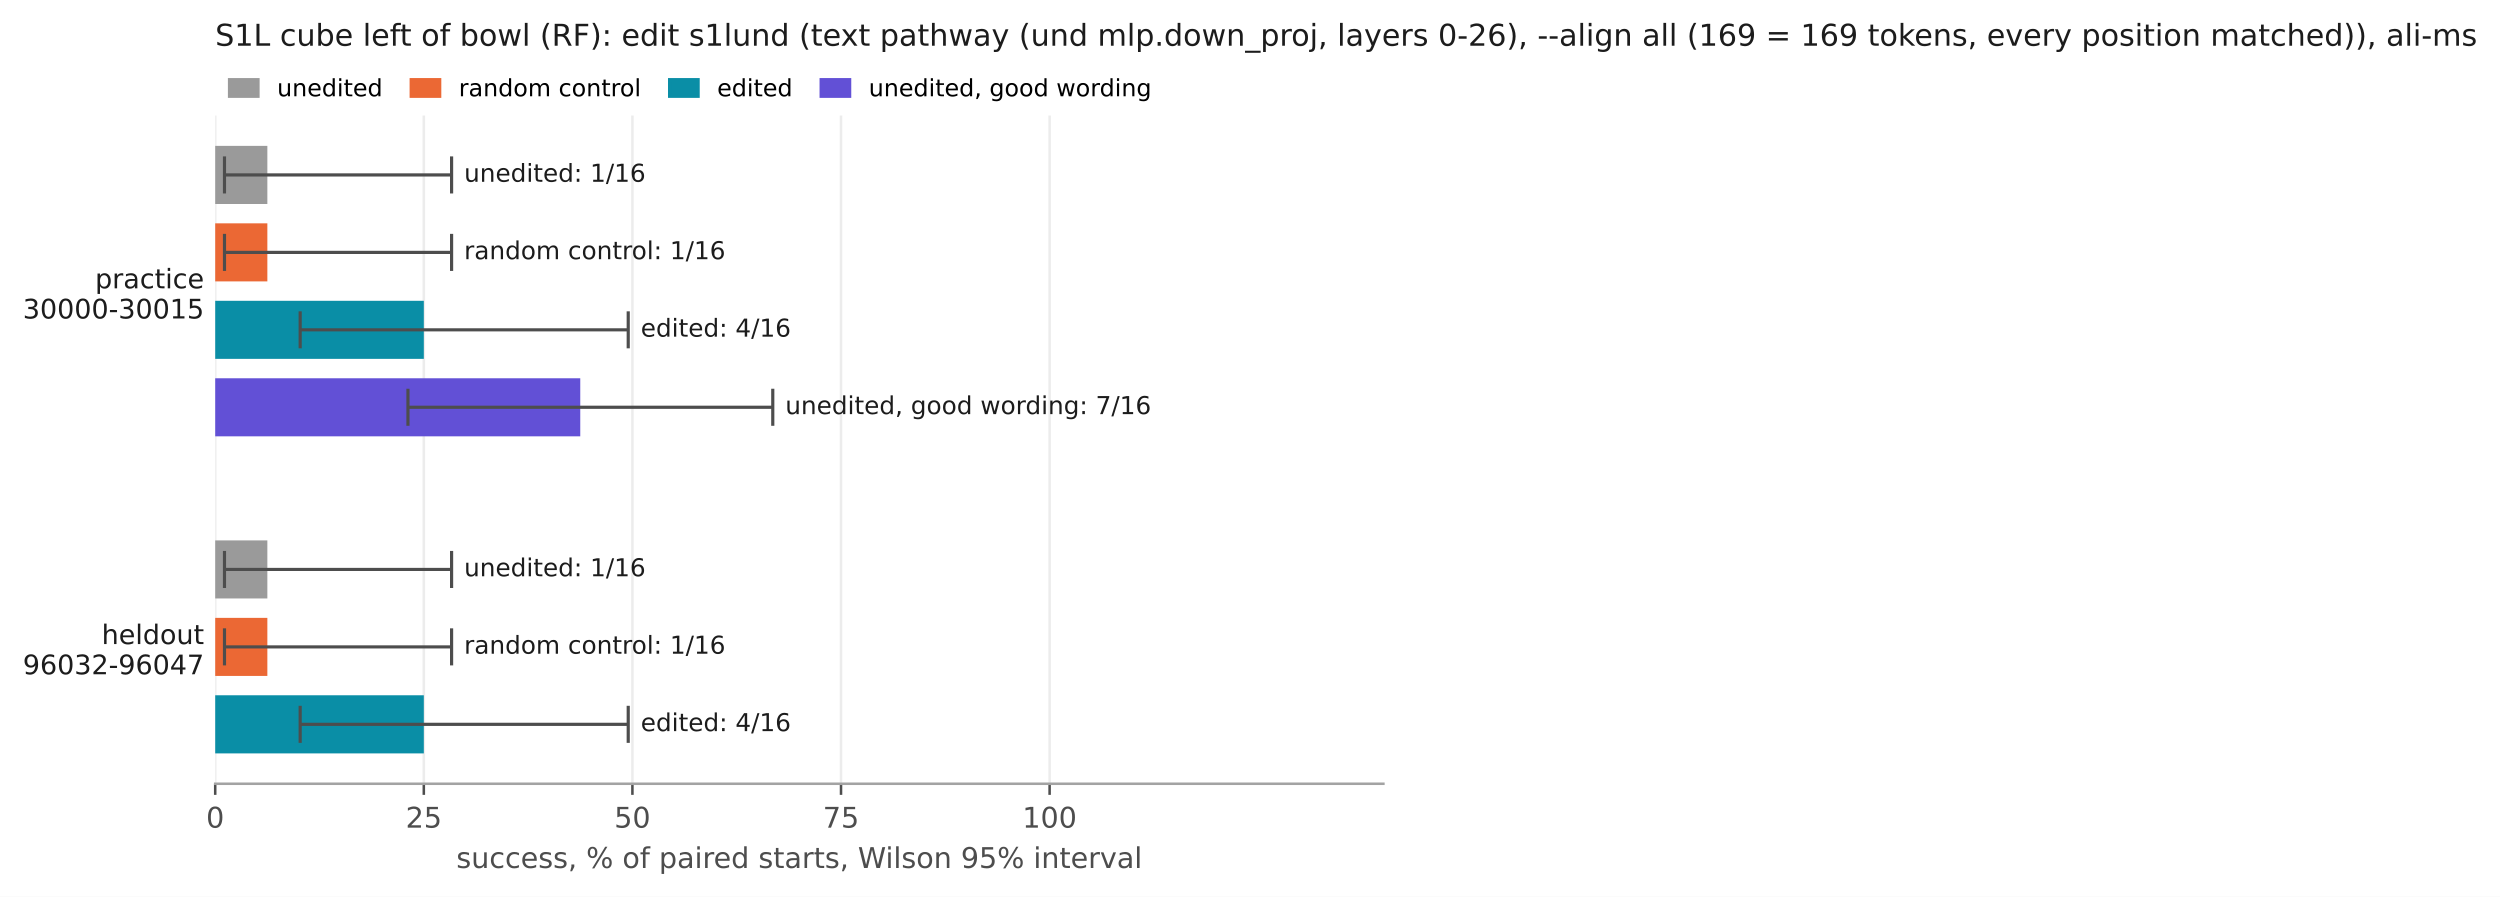
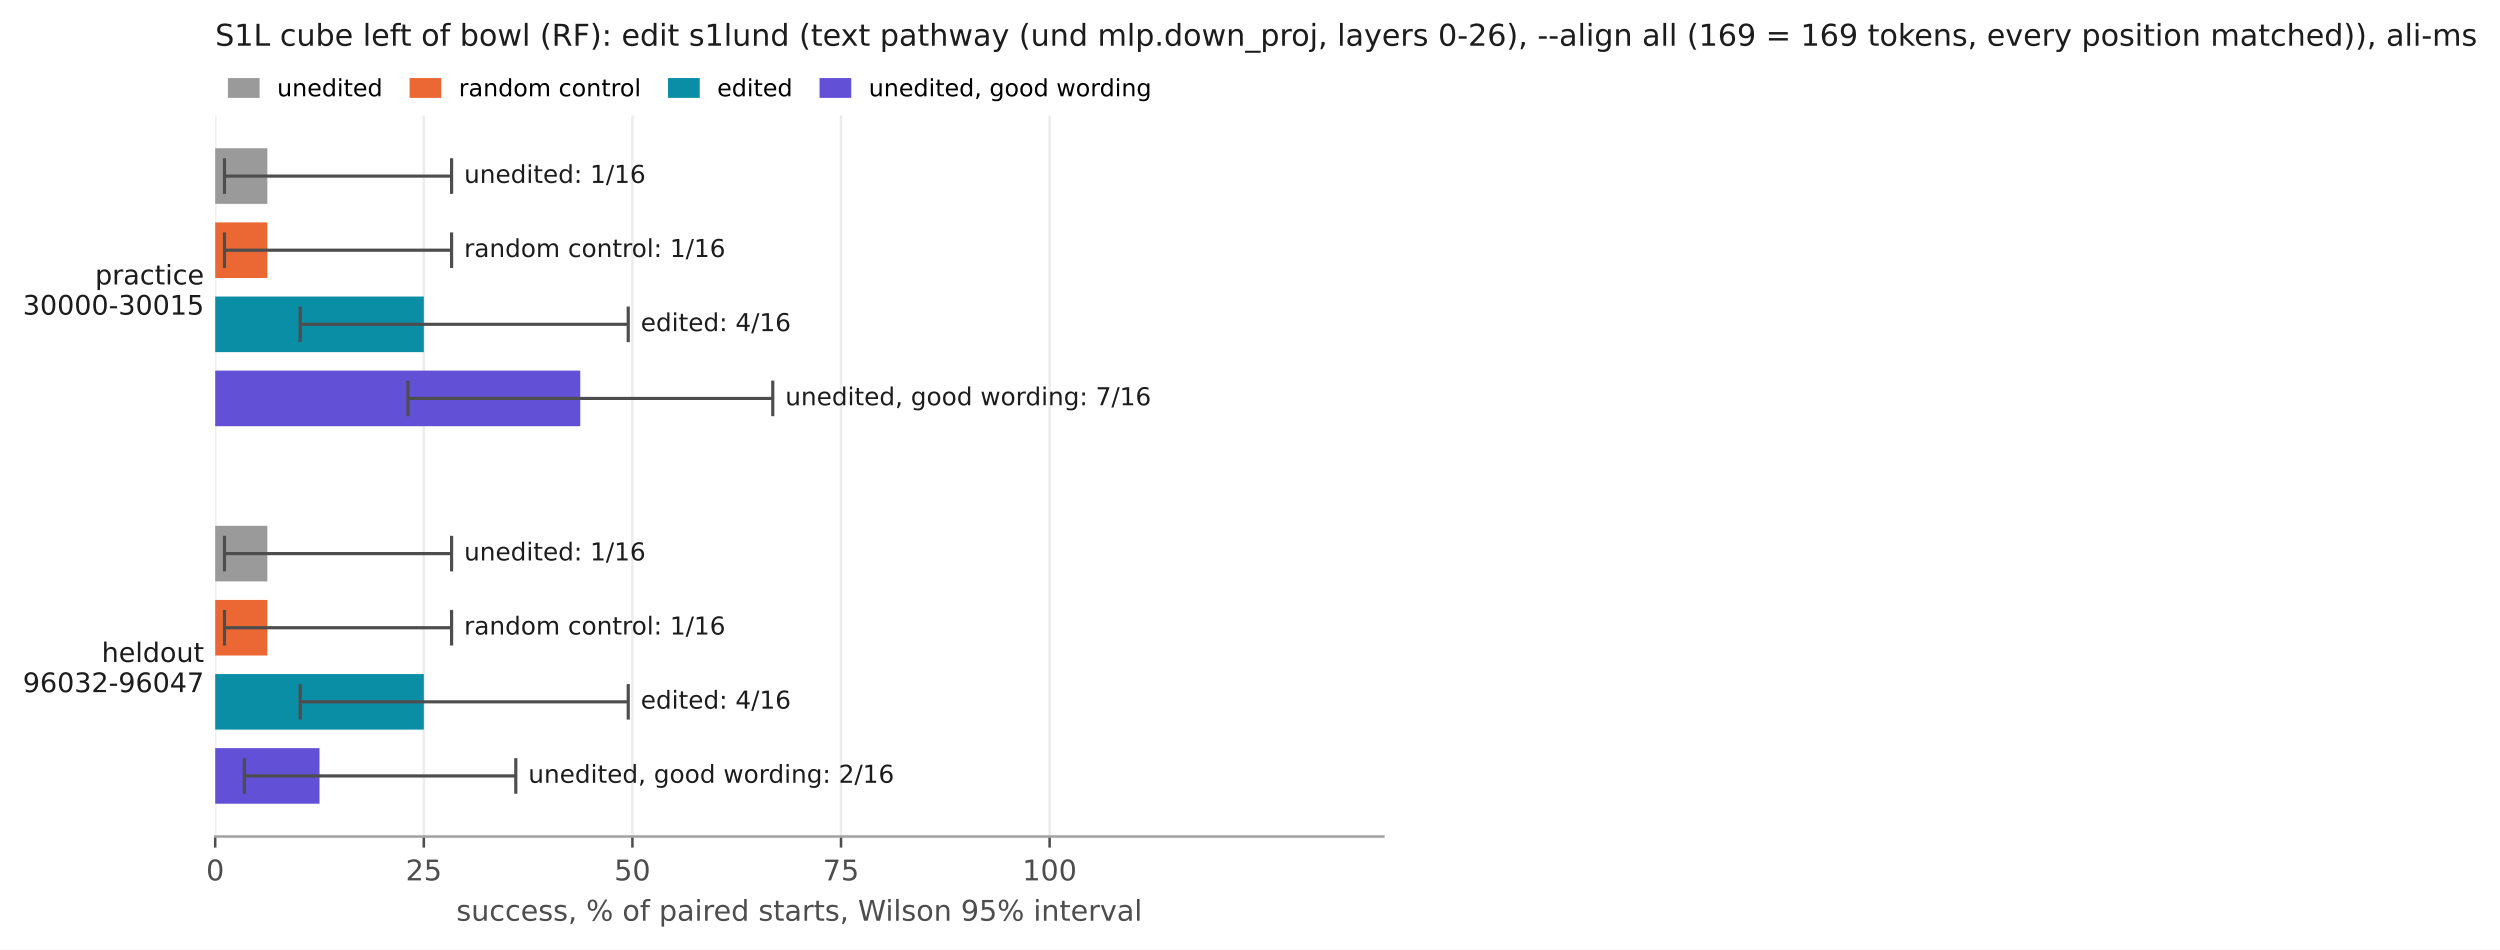
- <svg xmlns="http://www.w3.org/2000/svg" xmlns:xlink="http://www.w3.org/1999/xlink" width="788.158pt" height="282.711pt" viewBox="0 0 788.158 282.711" version="1.1">
+ <svg xmlns="http://www.w3.org/2000/svg" xmlns:xlink="http://www.w3.org/1999/xlink" width="788.158pt" height="299.343pt" viewBox="0 0 788.158 299.343" version="1.1">
  <defs>
    <style type="text/css">*{stroke-linejoin: round; stroke-linecap: butt}</style>
  </defs>
  <g id="figure_1">
    <g id="patch_1">
-       <path d="M 0 282.711  L 788.158 282.711  L 788.158 0  L 0 0  z " style="fill: #ffffff" />
+       <path d="M 0 299.343  L 788.158 299.343  L 788.158 -0  L 0 -0  z " style="fill: #ffffff" />
    </g>
    <g id="axes_1">
      <g id="patch_2">
-         <path d="M 67.848 247.091  L 436.128 247.091  L 436.128 36.419  L 67.848 36.419  z " style="fill: #ffffff" />
+         <path d="M 67.848 263.723  L 436.128 263.723  L 436.128 36.419  L 67.848 36.419  z " style="fill: #ffffff" />
      </g>
      <g id="matplotlib.axis_1">
        <g id="xtick_1">
          <g id="line2d_1">
-             <path d="M 67.848 247.091  L 67.848 36.419  " clip-path="url(#p327906c061)" style="fill: none; stroke: #ececec; stroke-width: 0.8; stroke-linecap: square" />
+             <path d="M 67.848 263.723  L 67.848 36.419  " clip-path="url(#pe59f158989)" style="fill: none; stroke: #ececec; stroke-width: 0.8; stroke-linecap: square" />
          </g>
          <g id="line2d_2">
            <defs>
-               <path id="m30cd6e486e" d="M 0 0  L 0 3.5  " style="stroke: #4d4d4d; stroke-width: 0.8" />
+               <path id="m38c358d245" d="M 0 0  L 0 3.5  " style="stroke: #4d4d4d; stroke-width: 0.8" />
            </defs>
            <g>
-               <use xlink:href="#m30cd6e486e" x="67.848" y="247.091" style="fill: #4d4d4d; stroke: #4d4d4d; stroke-width: 0.8" />
+               <use xlink:href="#m38c358d245" x="67.848" y="263.723" style="fill: #4d4d4d; stroke: #4d4d4d; stroke-width: 0.8" />
            </g>
          </g>
          <g id="text_1">
-             <text style="font-size: 9px; font-family: 'DejaVu Sans'; text-anchor: middle; fill: #4d4d4d" x="67.848" y="260.929" transform="rotate(-0 67.84789 260.9291)">0</text>
+             <text style="font-size: 9px; font-family: 'DejaVu Sans'; text-anchor: middle; fill: #4d4d4d" x="67.848" y="277.561" transform="rotate(-0 67.84789 277.5611)">0</text>
          </g>
        </g>
        <g id="xtick_2">
          <g id="line2d_3">
-             <path d="M 133.612 247.091  L 133.612 36.419  " clip-path="url(#p327906c061)" style="fill: none; stroke: #ececec; stroke-width: 0.8; stroke-linecap: square" />
+             <path d="M 133.612 263.723  L 133.612 36.419  " clip-path="url(#pe59f158989)" style="fill: none; stroke: #ececec; stroke-width: 0.8; stroke-linecap: square" />
          </g>
          <g id="line2d_4">
            <g>
-               <use xlink:href="#m30cd6e486e" x="133.612" y="247.091" style="fill: #4d4d4d; stroke: #4d4d4d; stroke-width: 0.8" />
+               <use xlink:href="#m38c358d245" x="133.612" y="263.723" style="fill: #4d4d4d; stroke: #4d4d4d; stroke-width: 0.8" />
            </g>
          </g>
          <g id="text_2">
-             <text style="font-size: 9px; font-family: 'DejaVu Sans'; text-anchor: middle; fill: #4d4d4d" x="133.612" y="260.929" transform="rotate(-0 133.6122 260.9291)">25</text>
+             <text style="font-size: 9px; font-family: 'DejaVu Sans'; text-anchor: middle; fill: #4d4d4d" x="133.612" y="277.561" transform="rotate(-0 133.6122 277.5611)">25</text>
          </g>
        </g>
        <g id="xtick_3">
          <g id="line2d_5">
-             <path d="M 199.376 247.091  L 199.376 36.419  " clip-path="url(#p327906c061)" style="fill: none; stroke: #ececec; stroke-width: 0.8; stroke-linecap: square" />
+             <path d="M 199.376 263.723  L 199.376 36.419  " clip-path="url(#pe59f158989)" style="fill: none; stroke: #ececec; stroke-width: 0.8; stroke-linecap: square" />
          </g>
          <g id="line2d_6">
            <g>
-               <use xlink:href="#m30cd6e486e" x="199.376" y="247.091" style="fill: #4d4d4d; stroke: #4d4d4d; stroke-width: 0.8" />
+               <use xlink:href="#m38c358d245" x="199.376" y="263.723" style="fill: #4d4d4d; stroke: #4d4d4d; stroke-width: 0.8" />
            </g>
          </g>
          <g id="text_3">
-             <text style="font-size: 9px; font-family: 'DejaVu Sans'; text-anchor: middle; fill: #4d4d4d" x="199.376" y="260.929" transform="rotate(-0 199.3765 260.9291)">50</text>
+             <text style="font-size: 9px; font-family: 'DejaVu Sans'; text-anchor: middle; fill: #4d4d4d" x="199.376" y="277.561" transform="rotate(-0 199.3765 277.5611)">50</text>
          </g>
        </g>
        <g id="xtick_4">
          <g id="line2d_7">
-             <path d="M 265.141 247.091  L 265.141 36.419  " clip-path="url(#p327906c061)" style="fill: none; stroke: #ececec; stroke-width: 0.8; stroke-linecap: square" />
+             <path d="M 265.141 263.723  L 265.141 36.419  " clip-path="url(#pe59f158989)" style="fill: none; stroke: #ececec; stroke-width: 0.8; stroke-linecap: square" />
          </g>
          <g id="line2d_8">
            <g>
-               <use xlink:href="#m30cd6e486e" x="265.141" y="247.091" style="fill: #4d4d4d; stroke: #4d4d4d; stroke-width: 0.8" />
+               <use xlink:href="#m38c358d245" x="265.141" y="263.723" style="fill: #4d4d4d; stroke: #4d4d4d; stroke-width: 0.8" />
            </g>
          </g>
          <g id="text_4">
-             <text style="font-size: 9px; font-family: 'DejaVu Sans'; text-anchor: middle; fill: #4d4d4d" x="265.141" y="260.929" transform="rotate(-0 265.1407 260.9291)">75</text>
+             <text style="font-size: 9px; font-family: 'DejaVu Sans'; text-anchor: middle; fill: #4d4d4d" x="265.141" y="277.561" transform="rotate(-0 265.1407 277.5611)">75</text>
          </g>
        </g>
        <g id="xtick_5">
          <g id="line2d_9">
-             <path d="M 330.905 247.091  L 330.905 36.419  " clip-path="url(#p327906c061)" style="fill: none; stroke: #ececec; stroke-width: 0.8; stroke-linecap: square" />
+             <path d="M 330.905 263.723  L 330.905 36.419  " clip-path="url(#pe59f158989)" style="fill: none; stroke: #ececec; stroke-width: 0.8; stroke-linecap: square" />
          </g>
          <g id="line2d_10">
            <g>
-               <use xlink:href="#m30cd6e486e" x="330.905" y="247.091" style="fill: #4d4d4d; stroke: #4d4d4d; stroke-width: 0.8" />
+               <use xlink:href="#m38c358d245" x="330.905" y="263.723" style="fill: #4d4d4d; stroke: #4d4d4d; stroke-width: 0.8" />
            </g>
          </g>
          <g id="text_5">
-             <text style="font-size: 9px; font-family: 'DejaVu Sans'; text-anchor: middle; fill: #4d4d4d" x="330.905" y="260.929" transform="rotate(-0 330.905 260.9291)">100</text>
+             <text style="font-size: 9px; font-family: 'DejaVu Sans'; text-anchor: middle; fill: #4d4d4d" x="330.905" y="277.561" transform="rotate(-0 330.905 277.5611)">100</text>
          </g>
        </g>
        <g id="text_6">
-           <text style="font-size: 9px; font-family: 'DejaVu Sans'; text-anchor: middle; fill: #4d4d4d" x="251.988" y="273.639" transform="rotate(-0 251.9879 273.6394)">success, % of paired starts, Wilson 95% interval</text>
+           <text style="font-size: 9px; font-family: 'DejaVu Sans'; text-anchor: middle; fill: #4d4d4d" x="251.988" y="290.271" transform="rotate(-0 251.9879 290.2714)">success, % of paired starts, Wilson 95% interval</text>
        </g>
      </g>
      <g id="matplotlib.axis_2">
        <g id="ytick_1">
          <g id="line2d_11" />
          <g id="text_7">
-             <text style="font-size: 8.5px; font-family: 'DejaVu Sans'; fill: #1c1c1c" transform="translate(32.0532 203.0574)">heldout</text>
-             <text style="font-size: 8.5px; font-family: 'DejaVu Sans'; fill: #1c1c1c" transform="translate(7.2 212.5756)">96032-96047</text>
+             <text style="font-size: 8.5px; font-family: 'DejaVu Sans'; fill: #1c1c1c" transform="translate(32.0532 208.696)">heldout</text>
+             <text style="font-size: 8.5px; font-family: 'DejaVu Sans'; fill: #1c1c1c" transform="translate(7.2 218.2142)">96032-96047</text>
          </g>
        </g>
        <g id="ytick_2">
          <g id="line2d_12" />
          <g id="text_8">
-             <text style="font-size: 8.5px; font-family: 'DejaVu Sans'; fill: #1c1c1c" transform="translate(29.97734 90.89232)">practice</text>
-             <text style="font-size: 8.5px; font-family: 'DejaVu Sans'; fill: #1c1c1c" transform="translate(7.2 100.4105)">30000-30015</text>
+             <text style="font-size: 8.5px; font-family: 'DejaVu Sans'; fill: #1c1c1c" transform="translate(29.97734 89.67725)">practice</text>
+             <text style="font-size: 8.5px; font-family: 'DejaVu Sans'; fill: #1c1c1c" transform="translate(7.2 99.19539)">30000-30015</text>
          </g>
        </g>
      </g>
      <g id="patch_3">
-         <path d="M 67.848 237.515  L 133.612 237.515  L 133.612 219.202  L 67.848 219.202  z " clip-path="url(#p327906c061)" style="fill: #0a8ea6" />
+         <path d="M 67.848 253.391  L 100.73 253.391  L 100.73 235.866  L 67.848 235.866  z " clip-path="url(#pe59f158989)" style="fill: #6250d6" />
      </g>
      <g id="patch_4">
-         <path d="M 67.848 213.098  L 84.289 213.098  L 84.289 194.785  L 67.848 194.785  z " clip-path="url(#p327906c061)" style="fill: #eb6834" />
+         <path d="M 67.848 230.025  L 133.612 230.025  L 133.612 212.501  L 67.848 212.501  z " clip-path="url(#pe59f158989)" style="fill: #0a8ea6" />
      </g>
      <g id="patch_5">
-         <path d="M 67.848 188.681  L 84.289 188.681  L 84.289 170.368  L 67.848 170.368  z " clip-path="url(#p327906c061)" style="fill: #9a9a9a" />
+         <path d="M 67.848 206.659  L 84.289 206.659  L 84.289 189.135  L 67.848 189.135  z " clip-path="url(#pe59f158989)" style="fill: #eb6834" />
      </g>
      <g id="patch_6">
-         <path d="M 67.848 137.558  L 182.935 137.558  L 182.935 119.245  L 67.848 119.245  z " clip-path="url(#p327906c061)" style="fill: #6250d6" />
+         <path d="M 67.848 183.294  L 84.289 183.294  L 84.289 165.769  L 67.848 165.769  z " clip-path="url(#pe59f158989)" style="fill: #9a9a9a" />
      </g>
      <g id="patch_7">
-         <path d="M 67.848 113.141  L 133.612 113.141  L 133.612 94.828  L 67.848 94.828  z " clip-path="url(#p327906c061)" style="fill: #0a8ea6" />
+         <path d="M 67.848 134.372  L 182.935 134.372  L 182.935 116.847  L 67.848 116.847  z " clip-path="url(#pe59f158989)" style="fill: #6250d6" />
      </g>
      <g id="patch_8">
-         <path d="M 67.848 88.724  L 84.289 88.724  L 84.289 70.411  L 67.848 70.411  z " clip-path="url(#p327906c061)" style="fill: #eb6834" />
+         <path d="M 67.848 111.006  L 133.612 111.006  L 133.612 93.482  L 67.848 93.482  z " clip-path="url(#pe59f158989)" style="fill: #0a8ea6" />
      </g>
      <g id="patch_9">
-         <path d="M 67.848 64.307  L 84.289 64.307  L 84.289 45.995  L 67.848 45.995  z " clip-path="url(#p327906c061)" style="fill: #9a9a9a" />
+         <path d="M 67.848 87.64  L 84.289 87.64  L 84.289 70.116  L 67.848 70.116  z " clip-path="url(#pe59f158989)" style="fill: #eb6834" />
      </g>
      <g id="patch_10">
-         <path d="M 67.848 247.091  L 436.128 247.091  " style="fill: none; stroke: #a3a3a3; stroke-width: 0.8; stroke-linejoin: miter; stroke-linecap: square" />
+         <path d="M 67.848 64.275  L 84.289 64.275  L 84.289 46.751  L 67.848 46.751  z " clip-path="url(#pe59f158989)" style="fill: #9a9a9a" />
+       </g>
+       <g id="patch_11">
+         <path d="M 67.848 263.723  L 436.128 263.723  " style="fill: none; stroke: #a3a3a3; stroke-width: 0.8; stroke-linejoin: miter; stroke-linecap: square" />
      </g>
      <g id="line2d_13">
-         <path d="M 94.633 228.358  L 198.057 228.358  " clip-path="url(#p327906c061)" style="fill: none; stroke: #4d4d4d" />
+         <path d="M 77.049 244.628  L 162.609 244.628  " clip-path="url(#pe59f158989)" style="fill: none; stroke: #4d4d4d" />
      </g>
      <g id="line2d_14">
-         <path d="M 94.633 233.699  L 94.633 223.017  " clip-path="url(#p327906c061)" style="fill: none; stroke: #4d4d4d; stroke-linecap: square" />
+         <path d="M 77.049 249.74  L 77.049 239.517  " clip-path="url(#pe59f158989)" style="fill: none; stroke: #4d4d4d; stroke-linecap: square" />
      </g>
      <g id="line2d_15">
-         <path d="M 198.057 233.699  L 198.057 223.017  " clip-path="url(#p327906c061)" style="fill: none; stroke: #4d4d4d; stroke-linecap: square" />
+         <path d="M 162.609 249.74  L 162.609 239.517  " clip-path="url(#pe59f158989)" style="fill: none; stroke: #4d4d4d; stroke-linecap: square" />
      </g>
      <g id="text_9">
-         <text style="font-size: 7.8px; font-family: 'DejaVu Sans'; text-anchor: start; fill: #1c1c1c" x="202.003" y="230.51" transform="rotate(-0 202.0026 230.5105)">edited: 4/16</text>
+         <text style="font-size: 7.8px; font-family: 'DejaVu Sans'; text-anchor: start; fill: #1c1c1c" x="166.554" y="246.781" transform="rotate(-0 166.5544 246.7807)">unedited, good wording: 2/16</text>
      </g>
      <g id="line2d_16">
-         <path d="M 70.773 203.941  L 142.369 203.941  " clip-path="url(#p327906c061)" style="fill: none; stroke: #4d4d4d" />
+         <path d="M 94.633 221.263  L 198.057 221.263  " clip-path="url(#pe59f158989)" style="fill: none; stroke: #4d4d4d" />
      </g>
      <g id="line2d_17">
-         <path d="M 70.773 209.282  L 70.773 198.6  " clip-path="url(#p327906c061)" style="fill: none; stroke: #4d4d4d; stroke-linecap: square" />
+         <path d="M 94.633 226.374  L 94.633 216.152  " clip-path="url(#pe59f158989)" style="fill: none; stroke: #4d4d4d; stroke-linecap: square" />
      </g>
      <g id="line2d_18">
-         <path d="M 142.369 209.282  L 142.369 198.6  " clip-path="url(#p327906c061)" style="fill: none; stroke: #4d4d4d; stroke-linecap: square" />
+         <path d="M 198.057 226.374  L 198.057 216.152  " clip-path="url(#pe59f158989)" style="fill: none; stroke: #4d4d4d; stroke-linecap: square" />
      </g>
      <g id="text_10">
-         <text style="font-size: 7.8px; font-family: 'DejaVu Sans'; text-anchor: start; fill: #1c1c1c" x="146.315" y="206.094" transform="rotate(-0 146.3145 206.0936)">random control: 1/16</text>
+         <text style="font-size: 7.8px; font-family: 'DejaVu Sans'; text-anchor: start; fill: #1c1c1c" x="202.003" y="223.415" transform="rotate(-0 202.0026 223.4151)">edited: 4/16</text>
      </g>
      <g id="line2d_19">
-         <path d="M 70.773 179.524  L 142.369 179.524  " clip-path="url(#p327906c061)" style="fill: none; stroke: #4d4d4d" />
+         <path d="M 70.773 197.897  L 142.369 197.897  " clip-path="url(#pe59f158989)" style="fill: none; stroke: #4d4d4d" />
      </g>
      <g id="line2d_20">
-         <path d="M 70.773 184.866  L 70.773 174.183  " clip-path="url(#p327906c061)" style="fill: none; stroke: #4d4d4d; stroke-linecap: square" />
+         <path d="M 70.773 203.008  L 70.773 192.786  " clip-path="url(#pe59f158989)" style="fill: none; stroke: #4d4d4d; stroke-linecap: square" />
      </g>
      <g id="line2d_21">
-         <path d="M 142.369 184.866  L 142.369 174.183  " clip-path="url(#p327906c061)" style="fill: none; stroke: #4d4d4d; stroke-linecap: square" />
+         <path d="M 142.369 203.008  L 142.369 192.786  " clip-path="url(#pe59f158989)" style="fill: none; stroke: #4d4d4d; stroke-linecap: square" />
      </g>
      <g id="text_11">
-         <text style="font-size: 7.8px; font-family: 'DejaVu Sans'; text-anchor: start; fill: #1c1c1c" x="146.315" y="181.677" transform="rotate(-0 146.3145 181.6767)">unedited: 1/16</text>
+         <text style="font-size: 7.8px; font-family: 'DejaVu Sans'; text-anchor: start; fill: #1c1c1c" x="146.315" y="200.049" transform="rotate(-0 146.3145 200.0494)">random control: 1/16</text>
      </g>
      <g id="line2d_22">
-         <path d="M 128.611 128.402  L 243.626 128.402  " clip-path="url(#p327906c061)" style="fill: none; stroke: #4d4d4d" />
+         <path d="M 70.773 174.531  L 142.369 174.531  " clip-path="url(#pe59f158989)" style="fill: none; stroke: #4d4d4d" />
      </g>
      <g id="line2d_23">
-         <path d="M 128.611 133.743  L 128.611 123.06  " clip-path="url(#p327906c061)" style="fill: none; stroke: #4d4d4d; stroke-linecap: square" />
+         <path d="M 70.773 179.643  L 70.773 169.42  " clip-path="url(#pe59f158989)" style="fill: none; stroke: #4d4d4d; stroke-linecap: square" />
      </g>
      <g id="line2d_24">
-         <path d="M 243.626 133.743  L 243.626 123.06  " clip-path="url(#p327906c061)" style="fill: none; stroke: #4d4d4d; stroke-linecap: square" />
+         <path d="M 142.369 179.643  L 142.369 169.42  " clip-path="url(#pe59f158989)" style="fill: none; stroke: #4d4d4d; stroke-linecap: square" />
      </g>
      <g id="text_12">
-         <text style="font-size: 7.8px; font-family: 'DejaVu Sans'; text-anchor: start; fill: #1c1c1c" x="247.572" y="130.554" transform="rotate(-0 247.5723 130.5538)">unedited, good wording: 7/16</text>
+         <text style="font-size: 7.8px; font-family: 'DejaVu Sans'; text-anchor: start; fill: #1c1c1c" x="146.315" y="176.684" transform="rotate(-0 146.3145 176.6837)">unedited: 1/16</text>
      </g>
      <g id="line2d_25">
-         <path d="M 94.633 103.985  L 198.057 103.985  " clip-path="url(#p327906c061)" style="fill: none; stroke: #4d4d4d" />
+         <path d="M 128.611 125.61  L 243.626 125.61  " clip-path="url(#pe59f158989)" style="fill: none; stroke: #4d4d4d" />
      </g>
      <g id="line2d_26">
-         <path d="M 94.633 109.326  L 94.633 98.643  " clip-path="url(#p327906c061)" style="fill: none; stroke: #4d4d4d; stroke-linecap: square" />
+         <path d="M 128.611 130.721  L 128.611 120.498  " clip-path="url(#pe59f158989)" style="fill: none; stroke: #4d4d4d; stroke-linecap: square" />
      </g>
      <g id="line2d_27">
-         <path d="M 198.057 109.326  L 198.057 98.643  " clip-path="url(#p327906c061)" style="fill: none; stroke: #4d4d4d; stroke-linecap: square" />
+         <path d="M 243.626 130.721  L 243.626 120.498  " clip-path="url(#pe59f158989)" style="fill: none; stroke: #4d4d4d; stroke-linecap: square" />
      </g>
      <g id="text_13">
-         <text style="font-size: 7.8px; font-family: 'DejaVu Sans'; text-anchor: start; fill: #1c1c1c" x="202.003" y="106.137" transform="rotate(-0 202.0026 106.1369)">edited: 4/16</text>
+         <text style="font-size: 7.8px; font-family: 'DejaVu Sans'; text-anchor: start; fill: #1c1c1c" x="247.572" y="127.762" transform="rotate(-0 247.5723 127.7619)">unedited, good wording: 7/16</text>
      </g>
      <g id="line2d_28">
-         <path d="M 70.773 79.568  L 142.369 79.568  " clip-path="url(#p327906c061)" style="fill: none; stroke: #4d4d4d" />
+         <path d="M 94.633 102.244  L 198.057 102.244  " clip-path="url(#pe59f158989)" style="fill: none; stroke: #4d4d4d" />
      </g>
      <g id="line2d_29">
-         <path d="M 70.773 84.909  L 70.773 74.227  " clip-path="url(#p327906c061)" style="fill: none; stroke: #4d4d4d; stroke-linecap: square" />
+         <path d="M 94.633 107.355  L 94.633 97.133  " clip-path="url(#pe59f158989)" style="fill: none; stroke: #4d4d4d; stroke-linecap: square" />
      </g>
      <g id="line2d_30">
-         <path d="M 142.369 84.909  L 142.369 74.227  " clip-path="url(#p327906c061)" style="fill: none; stroke: #4d4d4d; stroke-linecap: square" />
+         <path d="M 198.057 107.355  L 198.057 97.133  " clip-path="url(#pe59f158989)" style="fill: none; stroke: #4d4d4d; stroke-linecap: square" />
      </g>
      <g id="text_14">
-         <text style="font-size: 7.8px; font-family: 'DejaVu Sans'; text-anchor: start; fill: #1c1c1c" x="146.315" y="81.72" transform="rotate(-0 146.3145 81.72006)">random control: 1/16</text>
+         <text style="font-size: 7.8px; font-family: 'DejaVu Sans'; text-anchor: start; fill: #1c1c1c" x="202.003" y="104.396" transform="rotate(-0 202.0026 104.3963)">edited: 4/16</text>
      </g>
      <g id="line2d_31">
-         <path d="M 70.773 55.151  L 142.369 55.151  " clip-path="url(#p327906c061)" style="fill: none; stroke: #4d4d4d" />
+         <path d="M 70.773 78.878  L 142.369 78.878  " clip-path="url(#pe59f158989)" style="fill: none; stroke: #4d4d4d" />
      </g>
      <g id="line2d_32">
-         <path d="M 70.773 60.492  L 70.773 49.81  " clip-path="url(#p327906c061)" style="fill: none; stroke: #4d4d4d; stroke-linecap: square" />
+         <path d="M 70.773 83.99  L 70.773 73.767  " clip-path="url(#pe59f158989)" style="fill: none; stroke: #4d4d4d; stroke-linecap: square" />
      </g>
      <g id="line2d_33">
-         <path d="M 142.369 60.492  L 142.369 49.81  " clip-path="url(#p327906c061)" style="fill: none; stroke: #4d4d4d; stroke-linecap: square" />
+         <path d="M 142.369 83.99  L 142.369 73.767  " clip-path="url(#pe59f158989)" style="fill: none; stroke: #4d4d4d; stroke-linecap: square" />
      </g>
      <g id="text_15">
-         <text style="font-size: 7.8px; font-family: 'DejaVu Sans'; text-anchor: start; fill: #1c1c1c" x="146.315" y="57.303" transform="rotate(-0 146.3145 57.30316)">unedited: 1/16</text>
+         <text style="font-size: 7.8px; font-family: 'DejaVu Sans'; text-anchor: start; fill: #1c1c1c" x="146.315" y="81.031" transform="rotate(-0 146.3145 81.0306)">random control: 1/16</text>
+       </g>
+       <g id="line2d_34">
+         <path d="M 70.773 55.513  L 142.369 55.513  " clip-path="url(#pe59f158989)" style="fill: none; stroke: #4d4d4d" />
+       </g>
+       <g id="line2d_35">
+         <path d="M 70.773 60.624  L 70.773 50.401  " clip-path="url(#pe59f158989)" style="fill: none; stroke: #4d4d4d; stroke-linecap: square" />
+       </g>
+       <g id="line2d_36">
+         <path d="M 142.369 60.624  L 142.369 50.401  " clip-path="url(#pe59f158989)" style="fill: none; stroke: #4d4d4d; stroke-linecap: square" />
      </g>
      <g id="text_16">
+         <text style="font-size: 7.8px; font-family: 'DejaVu Sans'; text-anchor: start; fill: #1c1c1c" x="146.315" y="57.665" transform="rotate(-0 146.3145 57.66495)">unedited: 1/16</text>
+       </g>
+       <g id="text_17">
        <text style="font-size: 9.5px; font-family: 'DejaVu Sans'; text-anchor: start; fill: #1c1c1c" x="67.848" y="14.419" transform="rotate(-0 67.84789 14.41852)">S1L cube left of bowl (RF): edit s1lund (text pathway (und mlp.down_proj, layers 0-26), --align all (169 = 169 tokens, every position matched)), ali-ms</text>
      </g>
      <g id="legend_1">
-         <g id="patch_11">
+         <g id="patch_12">
          <path d="M 72.348 30.359  L 81.348 30.359  L 81.348 25.109  L 72.348 25.109  z " style="fill: #9a9a9a; stroke: #9a9a9a; stroke-linejoin: miter" />
        </g>
-         <g id="text_17">
+         <g id="text_18">
          <text style="font-size: 7.5px; font-family: 'DejaVu Sans'; text-anchor: start" x="87.348" y="30.359" transform="rotate(-0 87.34789 30.35875)">unedited</text>
        </g>
-         <g id="patch_12">
+         <g id="patch_13">
          <path d="M 129.63 30.359  L 138.63 30.359  L 138.63 25.109  L 129.63 25.109  z " style="fill: #eb6834; stroke: #eb6834; stroke-linejoin: miter" />
        </g>
-         <g id="text_18">
+         <g id="text_19">
          <text style="font-size: 7.5px; font-family: 'DejaVu Sans'; text-anchor: start" x="144.63" y="30.359" transform="rotate(-0 144.6303 30.35875)">random control</text>
        </g>
-         <g id="patch_13">
+         <g id="patch_14">
          <path d="M 211.096 30.359  L 220.096 30.359  L 220.096 25.109  L 211.096 25.109  z " style="fill: #0a8ea6; stroke: #0a8ea6; stroke-linejoin: miter" />
        </g>
-         <g id="text_19">
+         <g id="text_20">
          <text style="font-size: 7.5px; font-family: 'DejaVu Sans'; text-anchor: start" x="226.096" y="30.359" transform="rotate(-0 226.0955 30.35875)">edited</text>
        </g>
-         <g id="patch_14">
+         <g id="patch_15">
          <path d="M 258.872 30.359  L 267.872 30.359  L 267.872 25.109  L 258.872 25.109  z " style="fill: #6250d6; stroke: #6250d6; stroke-linejoin: miter" />
        </g>
-         <g id="text_20">
+         <g id="text_21">
          <text style="font-size: 7.5px; font-family: 'DejaVu Sans'; text-anchor: start" x="273.872" y="30.359" transform="rotate(-0 273.8717 30.35875)">unedited, good wording</text>
        </g>
      </g>
    </g>
  </g>
  <defs>
-     <clipPath id="p327906c061">
-       <rect x="67.848" y="36.419" width="368.28" height="210.672" />
+     <clipPath id="pe59f158989">
+       <rect x="67.848" y="36.419" width="368.28" height="227.304" />
    </clipPath>
  </defs>
</svg>
